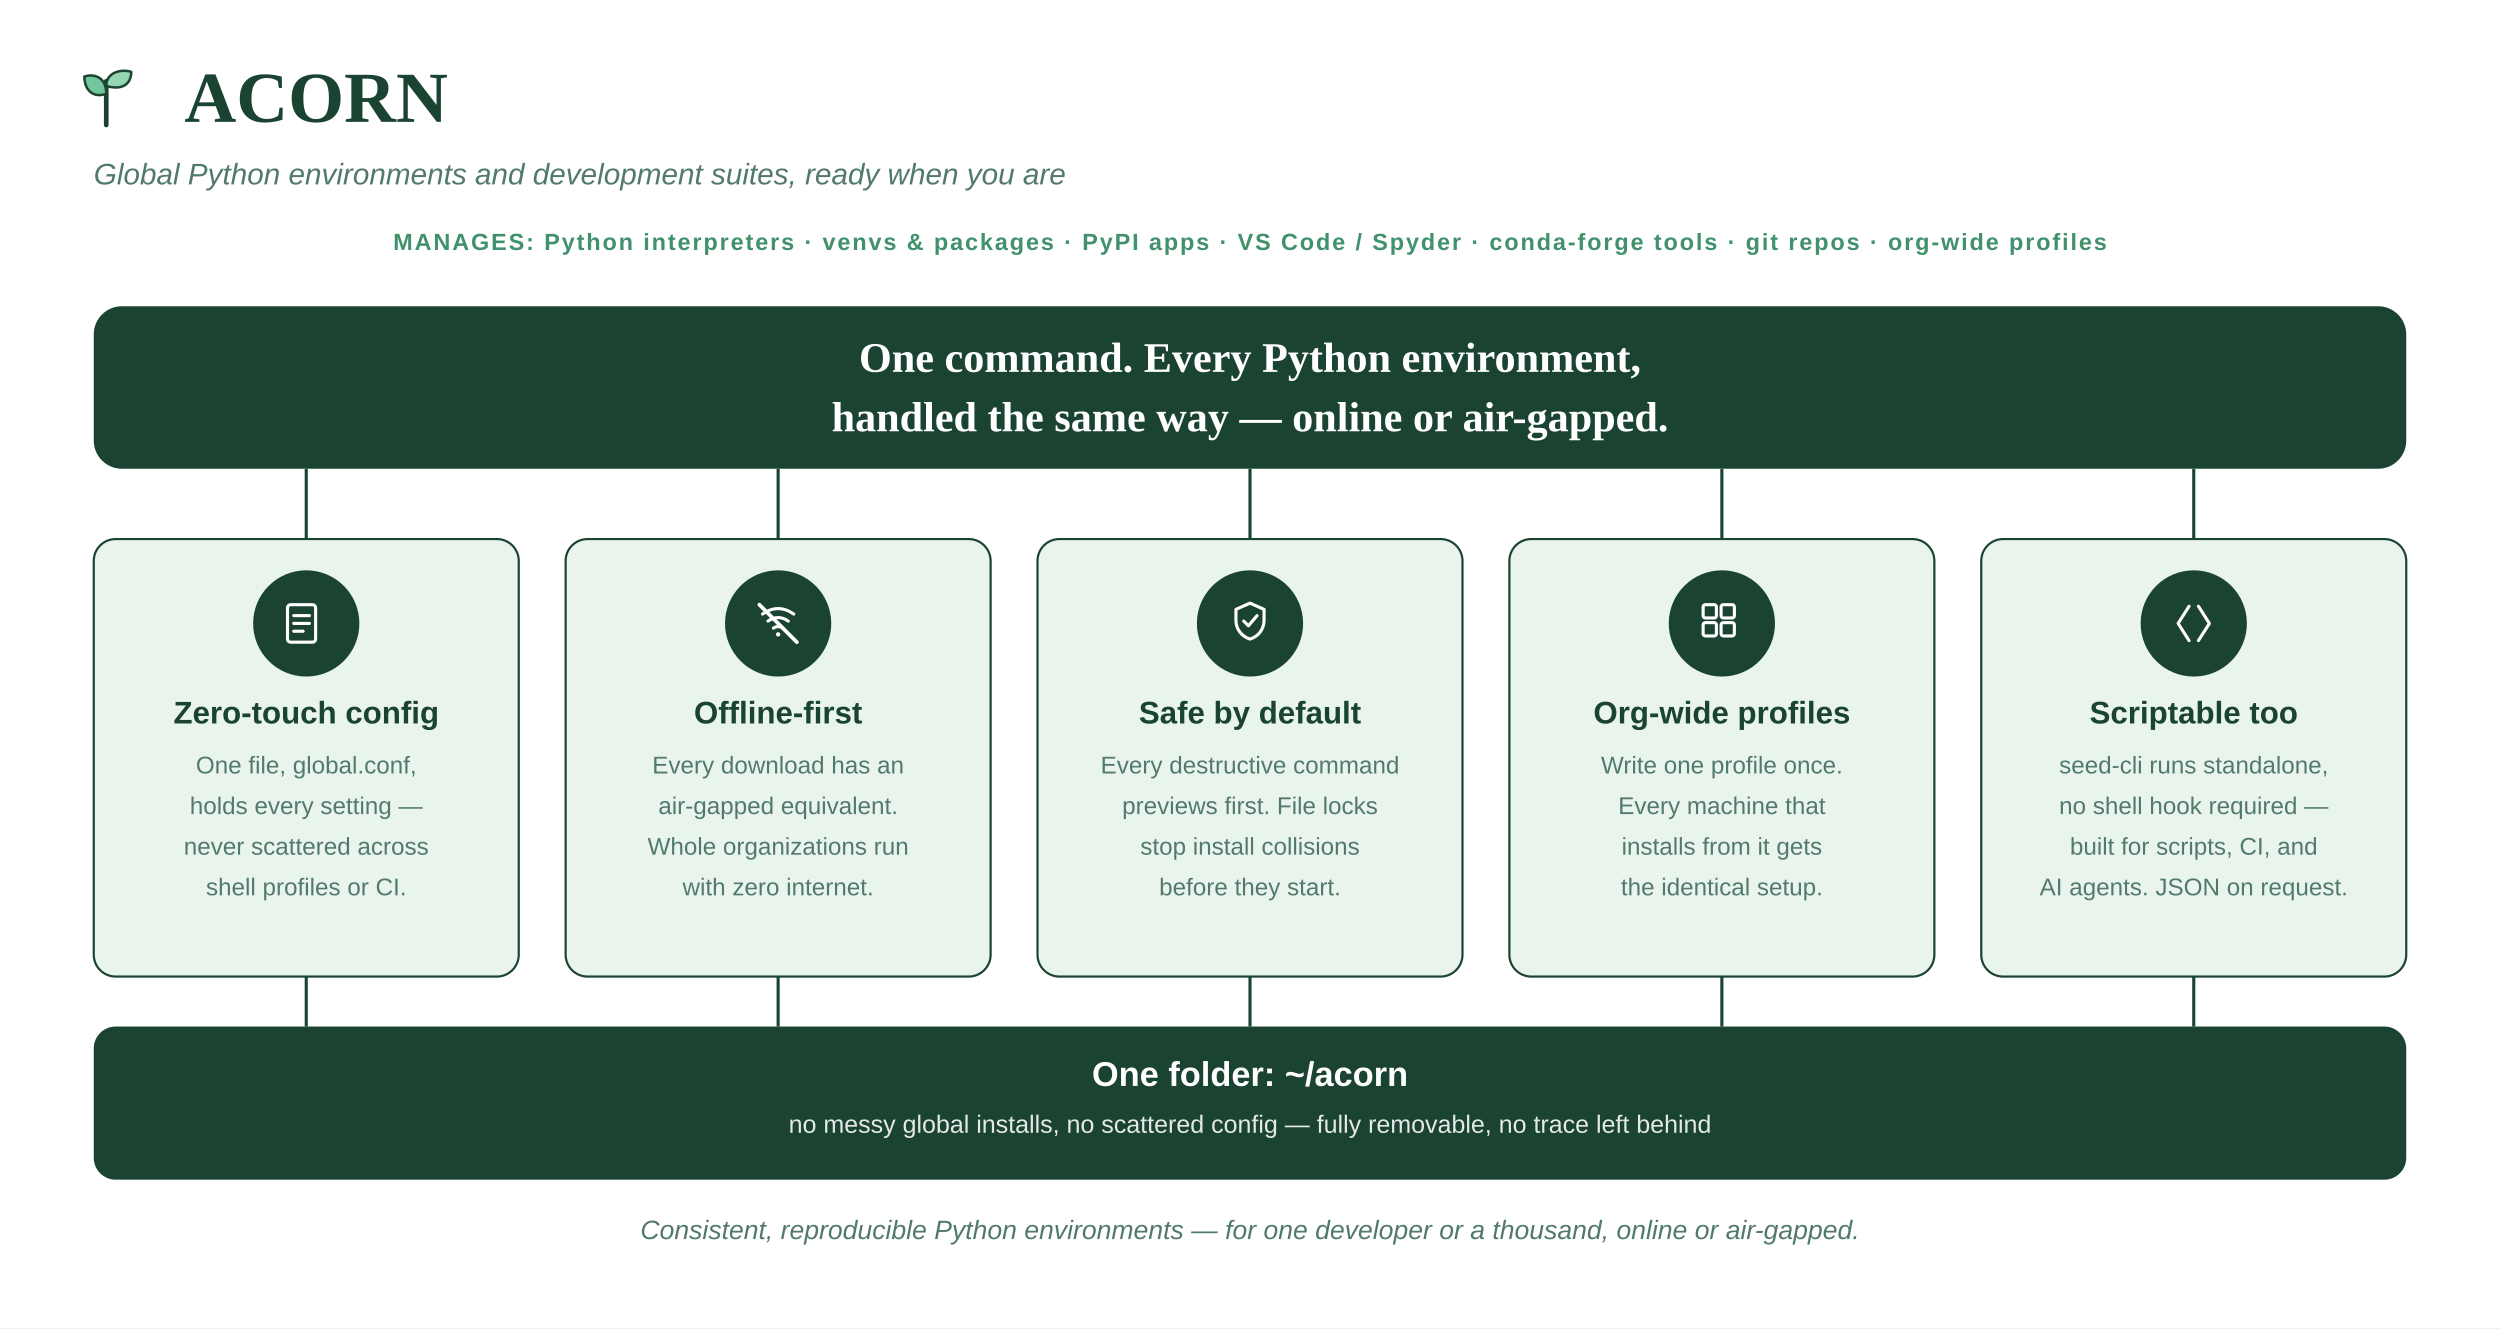
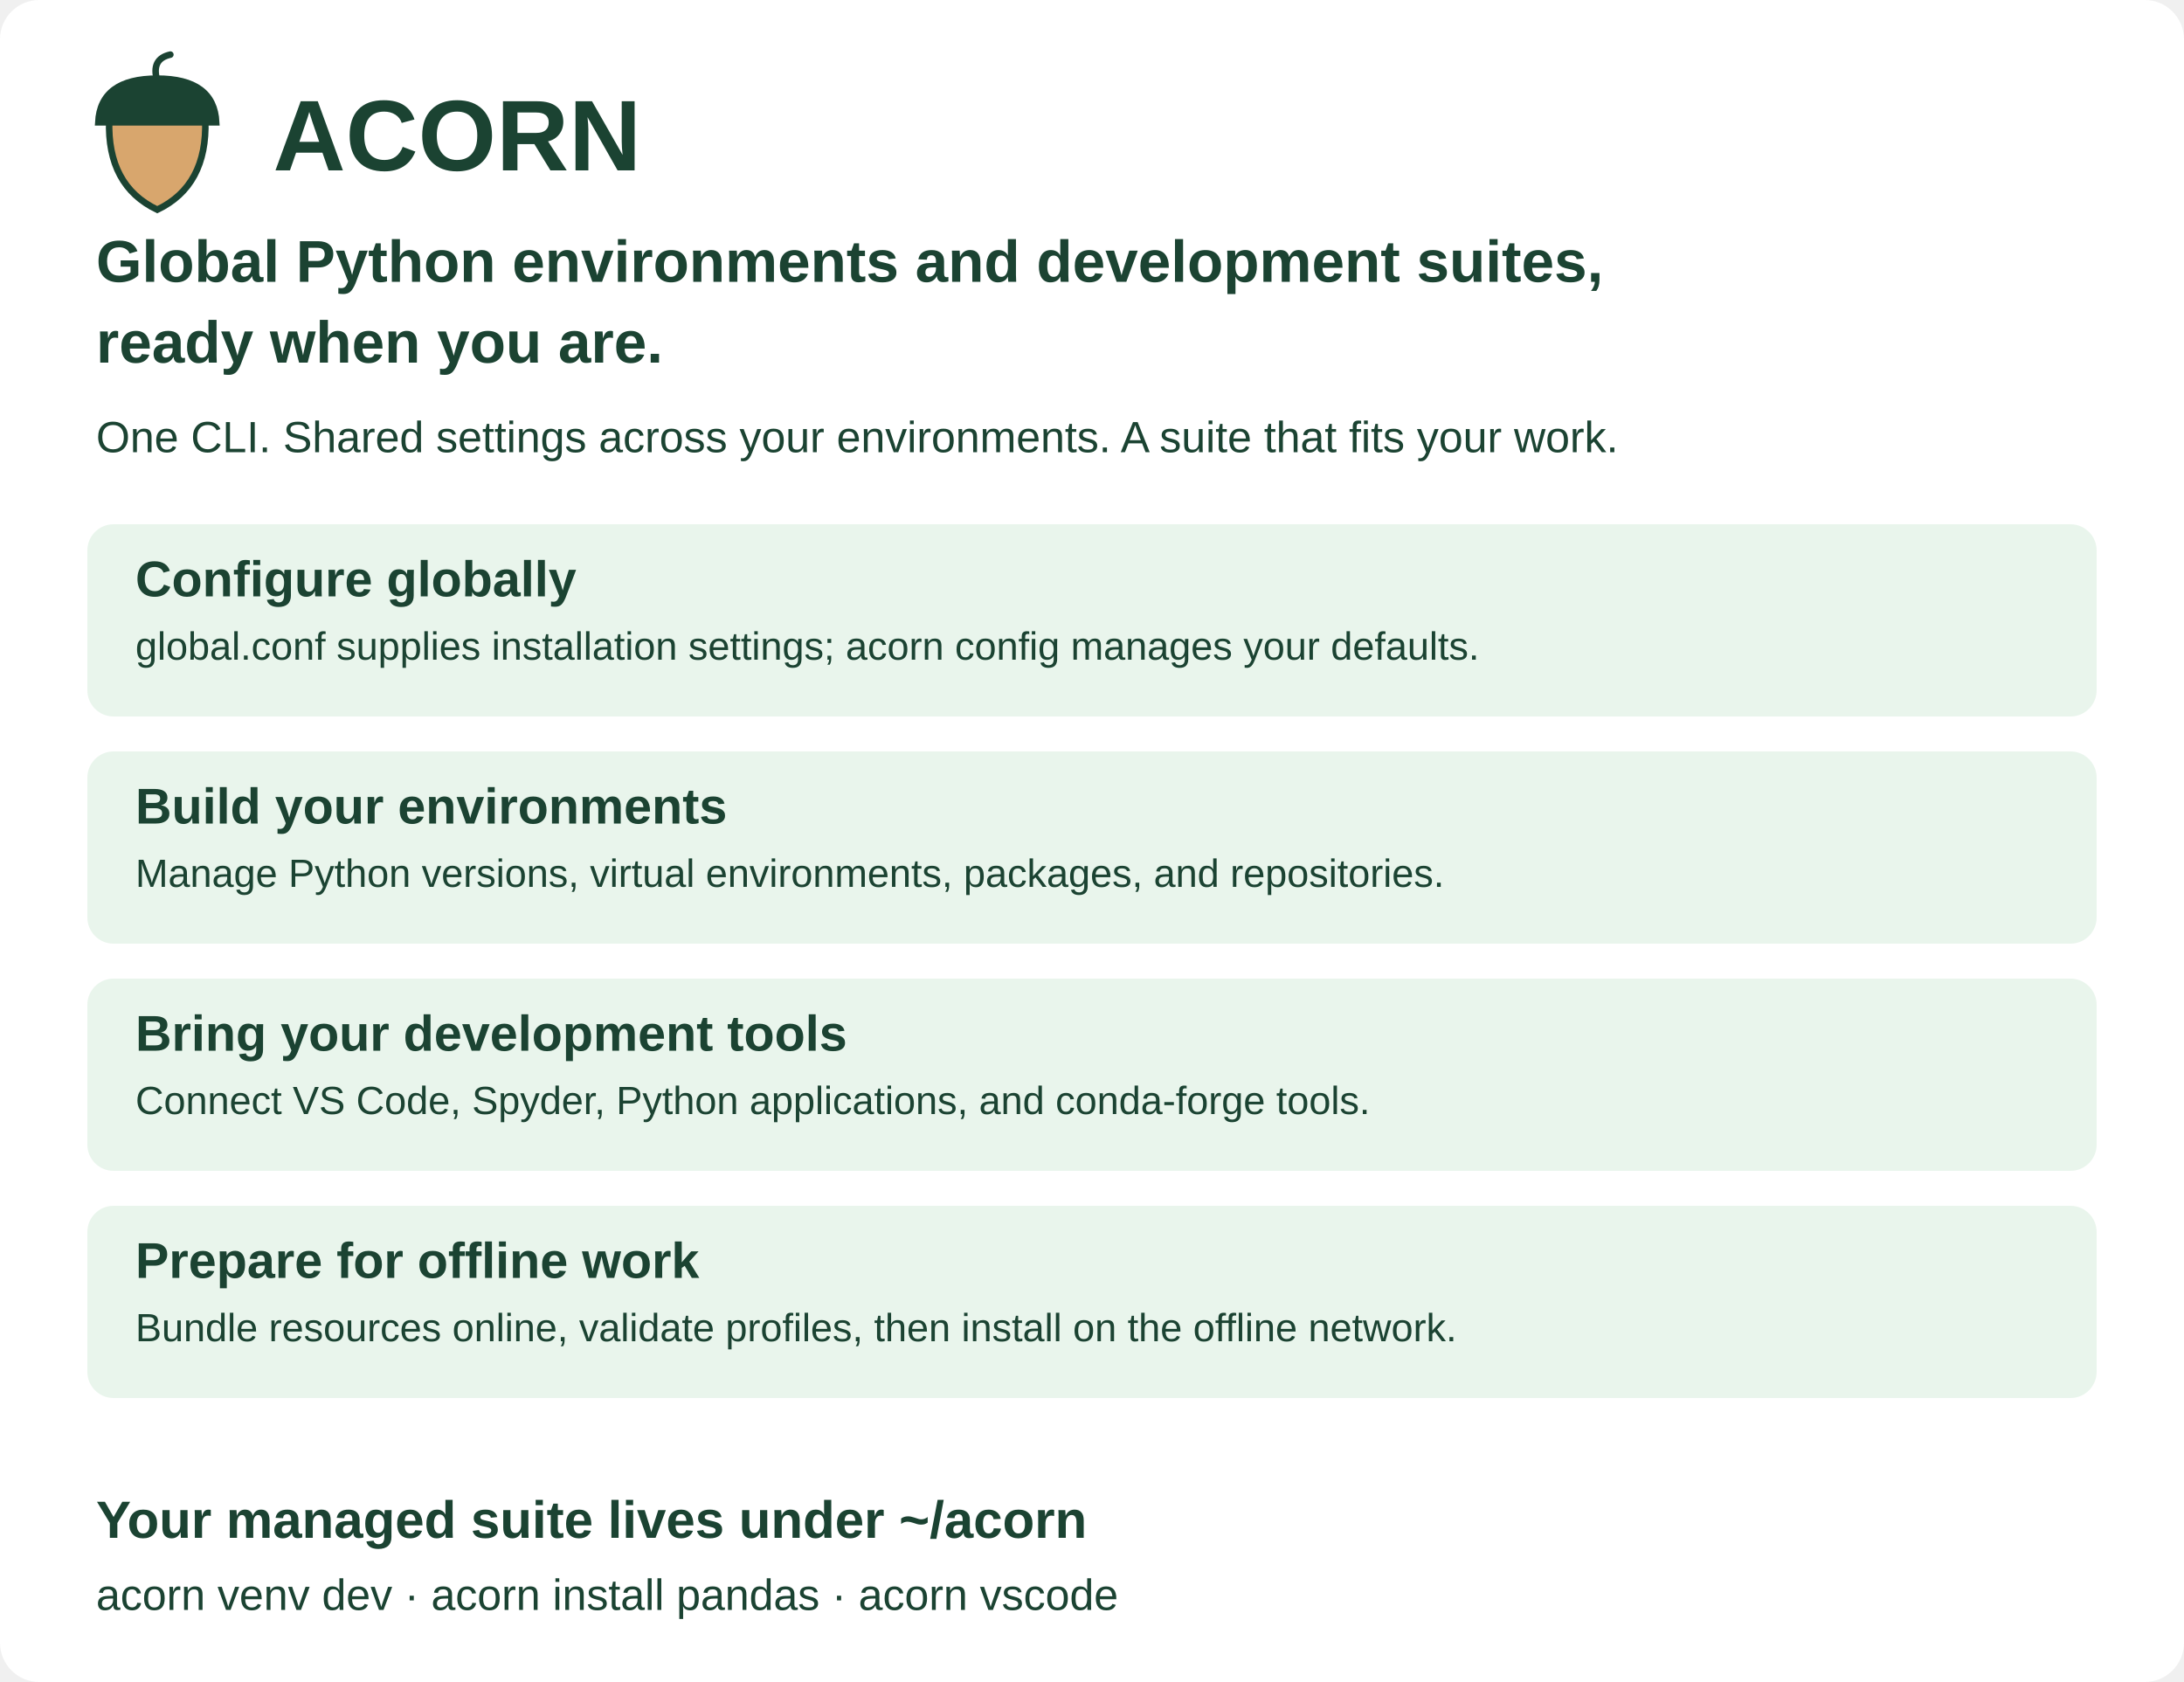
- <svg xmlns="http://www.w3.org/2000/svg" viewBox="0 0 1600 850" font-family="Arial, Helvetica, sans-serif">
-   <defs>
-     <style>
-       .head   { font-family: Georgia, 'Times New Roman', serif; }
-       .fg     { fill: #1B4332; }
-       .fw     { fill: #FFFFFF; }
-       .fsage  { fill: #40916C; }
-       .fmute  { fill: #52796F; }
-       .cardfill { fill: #E9F5EC; }
-       .barfill  { fill: #1B4332; }
-       .stroke2  { stroke: #FFFFFF; stroke-width: 2; fill: none; stroke-linecap: round; stroke-linejoin: round; }
-     </style>
-   </defs>
-   <rect x="0" y="0" width="1600" height="850" fill="#FFFFFF" />
-   <g transform="translate(56,34)">
-     <path d="M12 46 V18" stroke="#1B4332" stroke-width="3" stroke-linecap="round" fill="none" />
-     <path d="M12 26 C12 15 4 13 -2 15 C-2 24 4 29 12 26 Z" fill="#74C69D" stroke="#1B4332" stroke-width="1.6" stroke-linejoin="round" />
-     <path d="M12 21 C12 12 22 10 28 12 C28 20 22 24 12 21 Z" fill="#95D5B2" stroke="#1B4332" stroke-width="1.6" stroke-linejoin="round" />
+ <svg xmlns="http://www.w3.org/2000/svg" viewBox="0 0 1000 770" role="img" aria-labelledby="title desc" font-family="Arial, Helvetica, sans-serif">
+   <rect width="1000" height="770" rx="18" fill="#FFFFFF" />
+   <g transform="translate(42 27)" stroke="#1B4332" stroke-width="3">
+     <path d="M8 28 Q7 58 30 69 Q53 58 52 28 Z" fill="#D8A66D" />
+     <path d="M3 29 Q4 9 30 9 Q56 9 57 29 Z" fill="#1B4332" />
+     <path d="M30 10 Q27 0 36 -2" fill="none" stroke-linecap="round" />
  </g>
-   <text x="118" y="78" class="head fg" font-size="46" font-weight="700">ACORN</text>
-   <text x="60" y="118" class="fmute" font-size="19" font-style="italic">Global Python environments and development suites, ready when you are</text>
-   <text x="800" y="160" text-anchor="middle" class="fsage" font-size="15" font-weight="700" letter-spacing="1.2">
-     MANAGES:  Python interpreters · venvs &amp; packages · PyPI apps · VS Code / Spyder · conda-forge tools · git repos · org-wide profiles
-   </text>
-   <rect x="60" y="196" width="1480" height="104" rx="18" class="barfill" />
-   <text x="800" y="238" text-anchor="middle" class="fw head" font-size="27" font-weight="700">One command. Every Python environment,</text>
-   <text x="800" y="276" text-anchor="middle" class="fw head" font-size="27" font-weight="700">handled the same way — online or air-gapped.</text>
-   <line x1="196" y1="300" x2="196" y2="345" stroke="#1B4332" stroke-width="2" />
-   <line x1="498" y1="300" x2="498" y2="345" stroke="#1B4332" stroke-width="2" />
-   <line x1="800" y1="300" x2="800" y2="345" stroke="#1B4332" stroke-width="2" />
-   <line x1="1102" y1="300" x2="1102" y2="345" stroke="#1B4332" stroke-width="2" />
-   <line x1="1404" y1="300" x2="1404" y2="345" stroke="#1B4332" stroke-width="2" />
-   <g>
-     <rect x="60" y="345" width="272" height="280" rx="14" class="cardfill" stroke="#1B4332" stroke-width="1.4" />
-     <circle cx="196" cy="399" r="34" class="barfill" />
-     <g transform="translate(184,387)">
-       <rect x="0" y="0" width="18" height="24" rx="2" class="stroke2" />
-       <line x1="4" y1="7" x2="14" y2="7" class="stroke2" />
-       <line x1="4" y1="12" x2="14" y2="12" class="stroke2" />
-       <line x1="4" y1="17" x2="10" y2="17" class="stroke2" />
-     </g>
-     <text x="196" y="463" text-anchor="middle" class="fg" font-size="20" font-weight="700">Zero-touch config</text>
-     <g class="fmute" font-size="15.5" text-anchor="middle">
-       <text x="196" y="495">One file, global.conf,</text>
-       <text x="196" y="521">holds every setting —</text>
-       <text x="196" y="547">never scattered across</text>
-       <text x="196" y="573">shell profiles or CI.</text>
-     </g>
-   </g>
-   <g>
-     <rect x="362" y="345" width="272" height="280" rx="14" class="cardfill" stroke="#1B4332" stroke-width="1.4" />
-     <circle cx="498" cy="399" r="34" class="barfill" />
-     <g transform="translate(486,387)">
-       <path d="M2 6 Q12 -1 22 6" class="stroke2" />
-       <path d="M5.5 10.5 Q12 6 18.5 10.5" class="stroke2" />
-       <path d="M9 15 Q12 13 15 15" class="stroke2" />
-       <circle cx="12" cy="19" r="1.4" fill="#FFFFFF" />
-       <line x1="0" y1="0" x2="24" y2="24" stroke="#FFFFFF" stroke-width="2.4" stroke-linecap="round" />
-     </g>
-     <text x="498" y="463" text-anchor="middle" class="fg" font-size="20" font-weight="700">Offline-first</text>
-     <g class="fmute" font-size="15.5" text-anchor="middle">
-       <text x="498" y="495">Every download has an</text>
-       <text x="498" y="521">air-gapped equivalent.</text>
-       <text x="498" y="547">Whole organizations run</text>
-       <text x="498" y="573">with zero internet.</text>
-     </g>
-   </g>
-   <g>
-     <rect x="664" y="345" width="272" height="280" rx="14" class="cardfill" stroke="#1B4332" stroke-width="1.4" />
-     <circle cx="800" cy="399" r="34" class="barfill" />
-     <g transform="translate(788,385)">
-       <path d="M12 1 L21 5 V12 C21 18 17 22.5 12 24 C7 22.5 3 18 3 12 V5 Z" class="stroke2" />
-       <path d="M8 12.5 L11 15.5 L16.5 9" class="stroke2" />
-     </g>
-     <text x="800" y="463" text-anchor="middle" class="fg" font-size="20" font-weight="700">Safe by default</text>
-     <g class="fmute" font-size="15.5" text-anchor="middle">
-       <text x="800" y="495">Every destructive command</text>
-       <text x="800" y="521">previews first. File locks</text>
-       <text x="800" y="547">stop install collisions</text>
-       <text x="800" y="573">before they start.</text>
-     </g>
-   </g>
-   <g>
-     <rect x="966" y="345" width="272" height="280" rx="14" class="cardfill" stroke="#1B4332" stroke-width="1.4" />
-     <circle cx="1102" cy="399" r="34" class="barfill" />
-     <g transform="translate(1090,387)">
-       <rect x="0" y="0" width="8.5" height="8.5" rx="1.4" class="stroke2" />
-       <rect x="11.5" y="0" width="8.5" height="8.5" rx="1.4" class="stroke2" />
-       <rect x="0" y="11.5" width="8.5" height="8.5" rx="1.4" class="stroke2" />
-       <rect x="11.5" y="11.5" width="8.5" height="8.5" rx="1.4" class="stroke2" />
-     </g>
-     <text x="1102" y="463" text-anchor="middle" class="fg" font-size="20" font-weight="700">Org-wide profiles</text>
-     <g class="fmute" font-size="15.5" text-anchor="middle">
-       <text x="1102" y="495">Write one profile once.</text>
-       <text x="1102" y="521">Every machine that</text>
-       <text x="1102" y="547">installs from it gets</text>
-       <text x="1102" y="573">the identical setup.</text>
-     </g>
-   </g>
-   <g>
-     <rect x="1268" y="345" width="272" height="280" rx="14" class="cardfill" stroke="#1B4332" stroke-width="1.4" />
-     <circle cx="1404" cy="399" r="34" class="barfill" />
-     <g transform="translate(1392,387)">
-       <path d="M9 1 L2 12 L9 23" class="stroke2" />
-       <path d="M15 1 L22 12 L15 23" class="stroke2" />
-     </g>
-     <text x="1404" y="463" text-anchor="middle" class="fg" font-size="20" font-weight="700">Scriptable too</text>
-     <g class="fmute" font-size="15.5" text-anchor="middle">
-       <text x="1404" y="495">seed-cli runs standalone,</text>
-       <text x="1404" y="521">no shell hook required —</text>
-       <text x="1404" y="547">built for scripts, CI, and</text>
-       <text x="1404" y="573">AI agents. JSON on request.</text>
-     </g>
-   </g>
-   <line x1="196" y1="625" x2="196" y2="657" stroke="#1B4332" stroke-width="2" />
-   <line x1="498" y1="625" x2="498" y2="657" stroke="#1B4332" stroke-width="2" />
-   <line x1="800" y1="625" x2="800" y2="657" stroke="#1B4332" stroke-width="2" />
-   <line x1="1102" y1="625" x2="1102" y2="657" stroke="#1B4332" stroke-width="2" />
-   <line x1="1404" y1="625" x2="1404" y2="657" stroke="#1B4332" stroke-width="2" />
-   <rect x="60" y="657" width="1480" height="98" rx="14" class="barfill" />
-   <text x="800" y="695" text-anchor="middle" class="fw" font-size="22" font-weight="700">One folder: ~/acorn</text>
-   <text x="800" y="725" text-anchor="middle" class="fw" font-size="16" opacity="0.88">no messy global installs, no scattered config — fully removable, no trace left behind</text>
-   <text x="800" y="793" text-anchor="middle" class="fmute" font-size="17" font-style="italic">
-     Consistent, reproducible Python environments — for one developer or a thousand, online or air-gapped.
-   </text>
+   <text x="125" y="78" font-size="46" fill="#1B4332" font-weight="700">ACORN</text>
+   <text x="44" y="129" font-size="27" fill="#1B4332" font-weight="700">Global Python environments and development suites,</text>
+   <text x="44" y="166" font-size="27" fill="#1B4332" font-weight="700">ready when you are.</text>
+   <text x="44" y="207" font-size="20" fill="#1B4332" font-weight="400">One CLI. Shared settings across your environments. A suite that fits your work.</text>
+   <rect x="40" y="240" width="920" height="88" rx="12" fill="#E9F5EC" />
+   <text x="62" y="273" font-size="23" fill="#1B4332" font-weight="700">Configure globally</text>
+   <text x="62" y="302" font-size="18" fill="#1B4332" font-weight="400">global.conf supplies installation settings; acorn config manages your defaults.</text>
+   <rect x="40" y="344" width="920" height="88" rx="12" fill="#E9F5EC" />
+   <text x="62" y="377" font-size="23" fill="#1B4332" font-weight="700">Build your environments</text>
+   <text x="62" y="406" font-size="18" fill="#1B4332" font-weight="400">Manage Python versions, virtual environments, packages, and repositories.</text>
+   <rect x="40" y="448" width="920" height="88" rx="12" fill="#E9F5EC" />
+   <text x="62" y="481" font-size="23" fill="#1B4332" font-weight="700">Bring your development tools</text>
+   <text x="62" y="510" font-size="18" fill="#1B4332" font-weight="400">Connect VS Code, Spyder, Python applications, and conda-forge tools.</text>
+   <rect x="40" y="552" width="920" height="88" rx="12" fill="#E9F5EC" />
+   <text x="62" y="585" font-size="23" fill="#1B4332" font-weight="700">Prepare for offline work</text>
+   <text x="62" y="614" font-size="18" fill="#1B4332" font-weight="400">Bundle resources online, validate profiles, then install on the offline network.</text>
+   <text x="44" y="704" font-size="24" fill="#1B4332" font-weight="700">Your managed suite lives under ~/acorn</text>
+   <text x="44" y="737" font-size="20" fill="#1B4332" font-weight="400">acorn venv dev   ·   acorn install pandas   ·   acorn vscode</text>
</svg>
